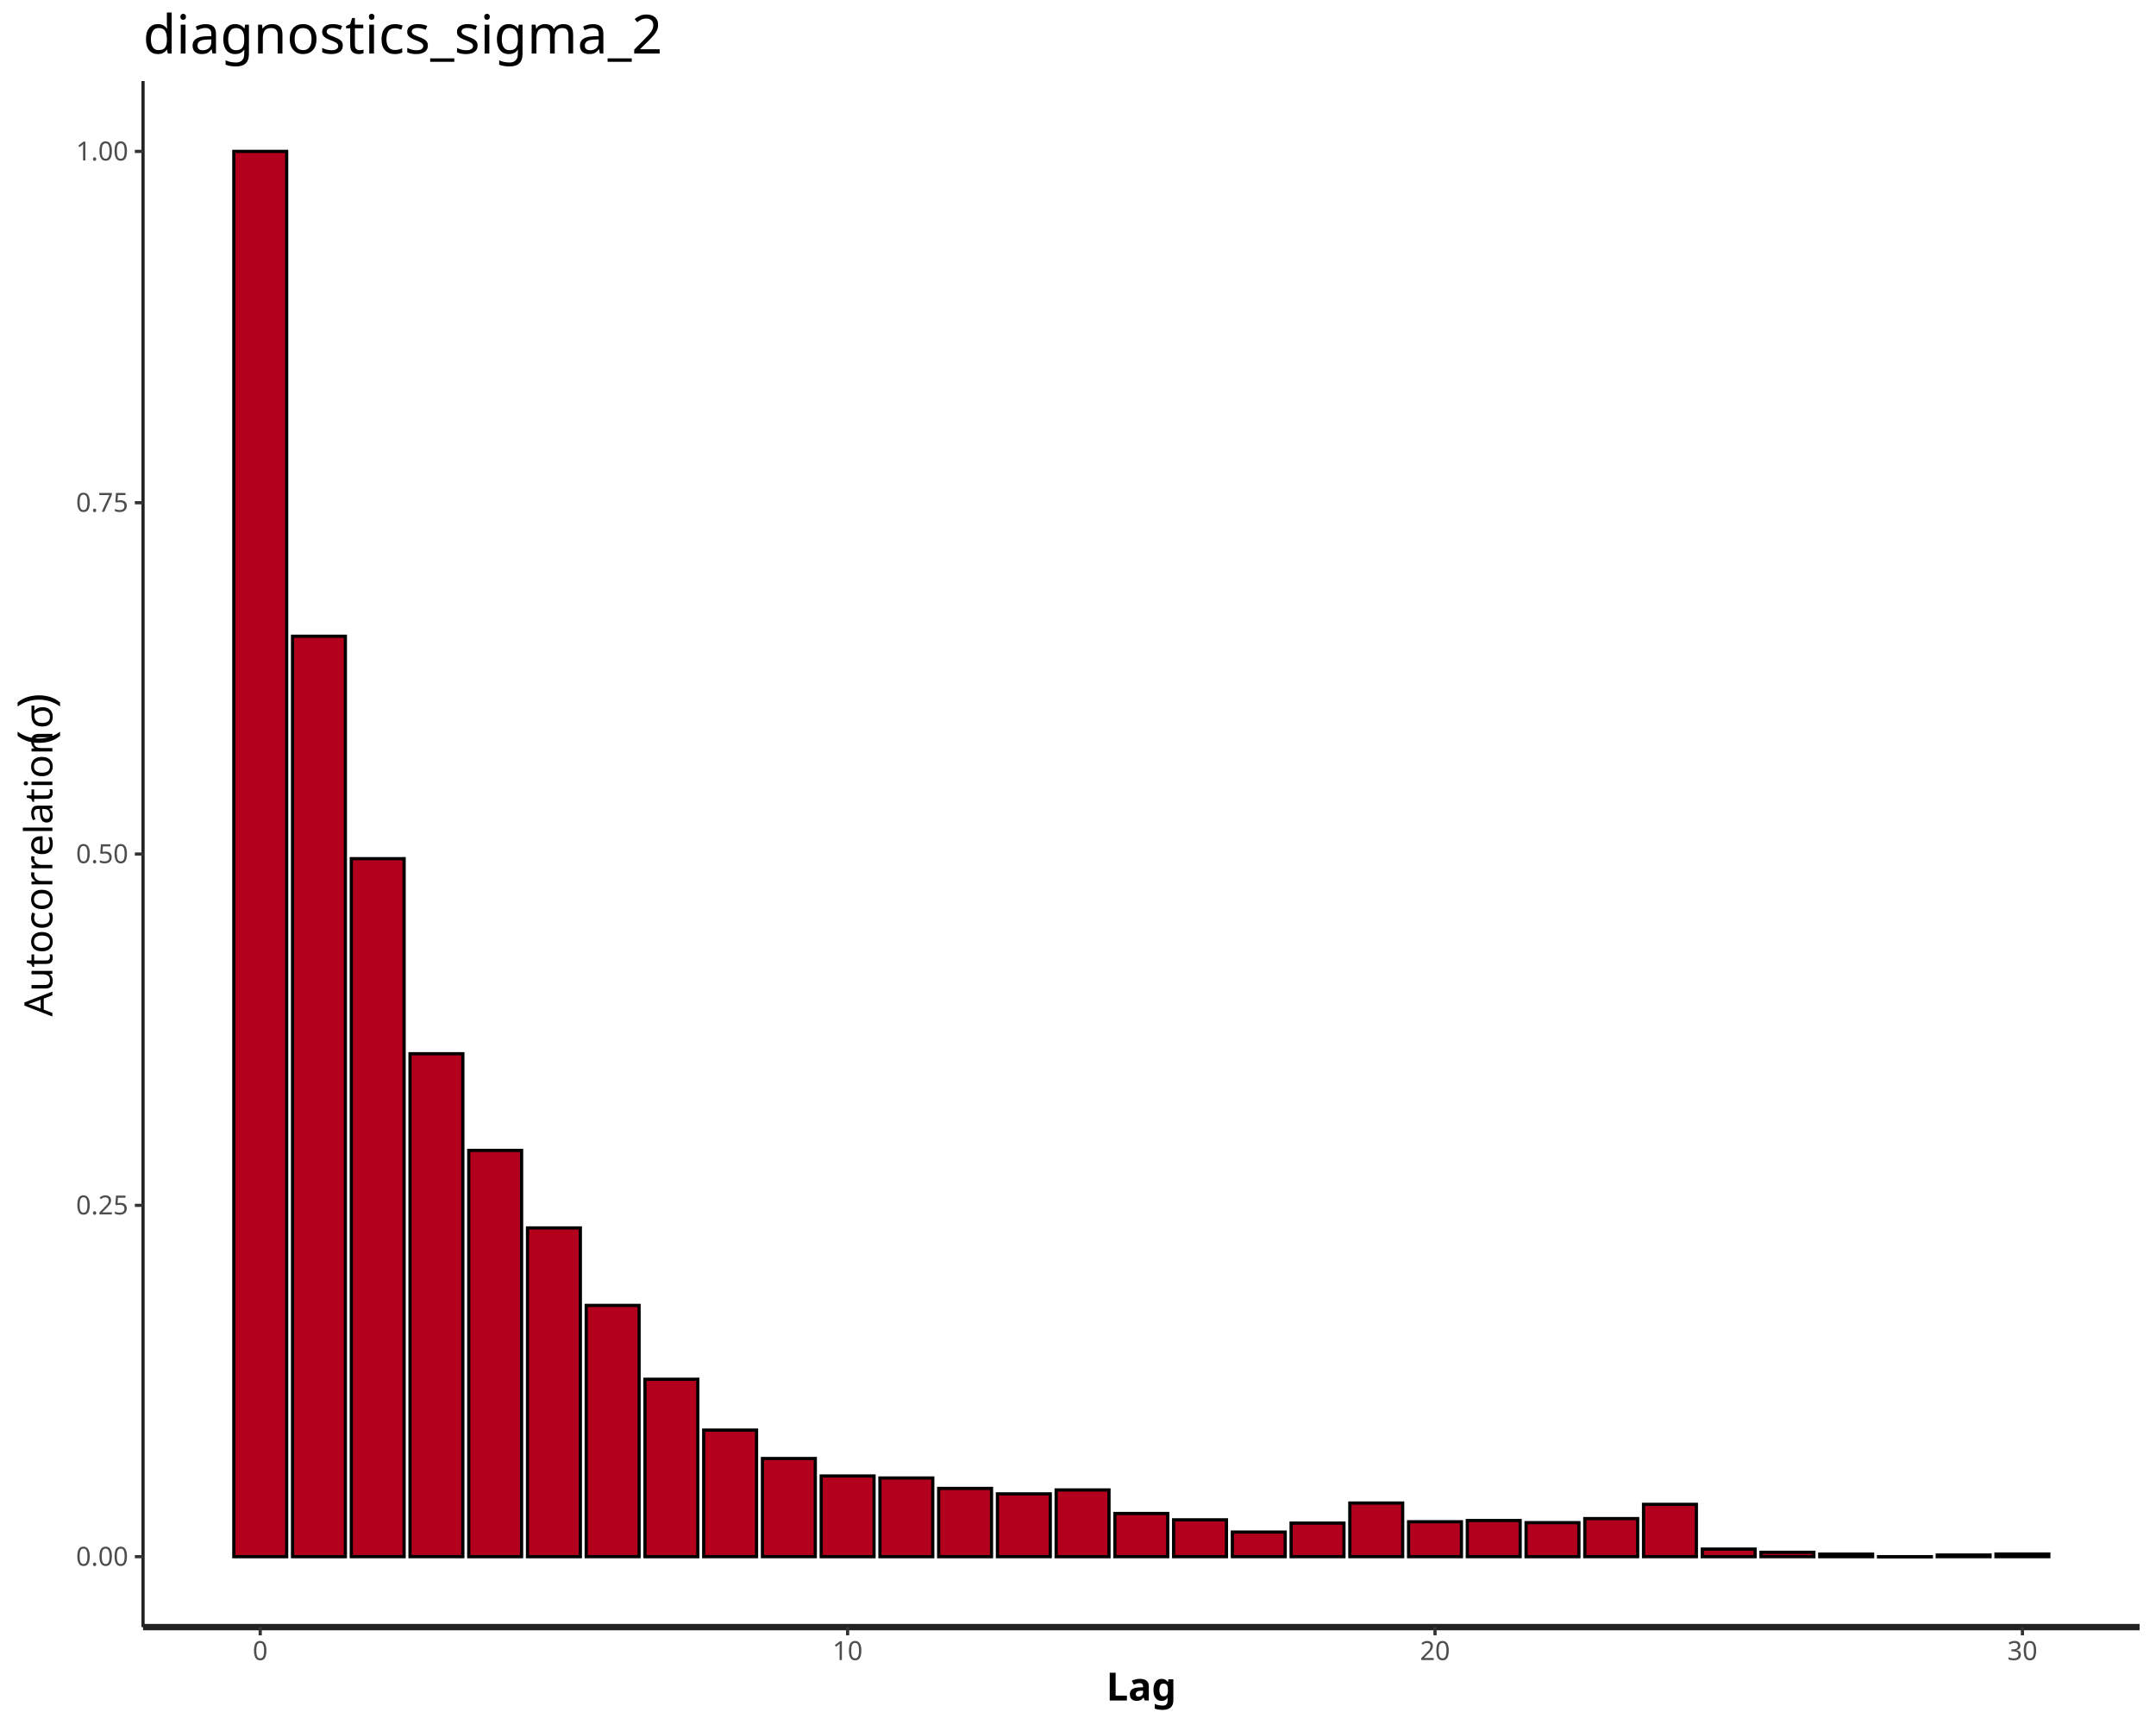
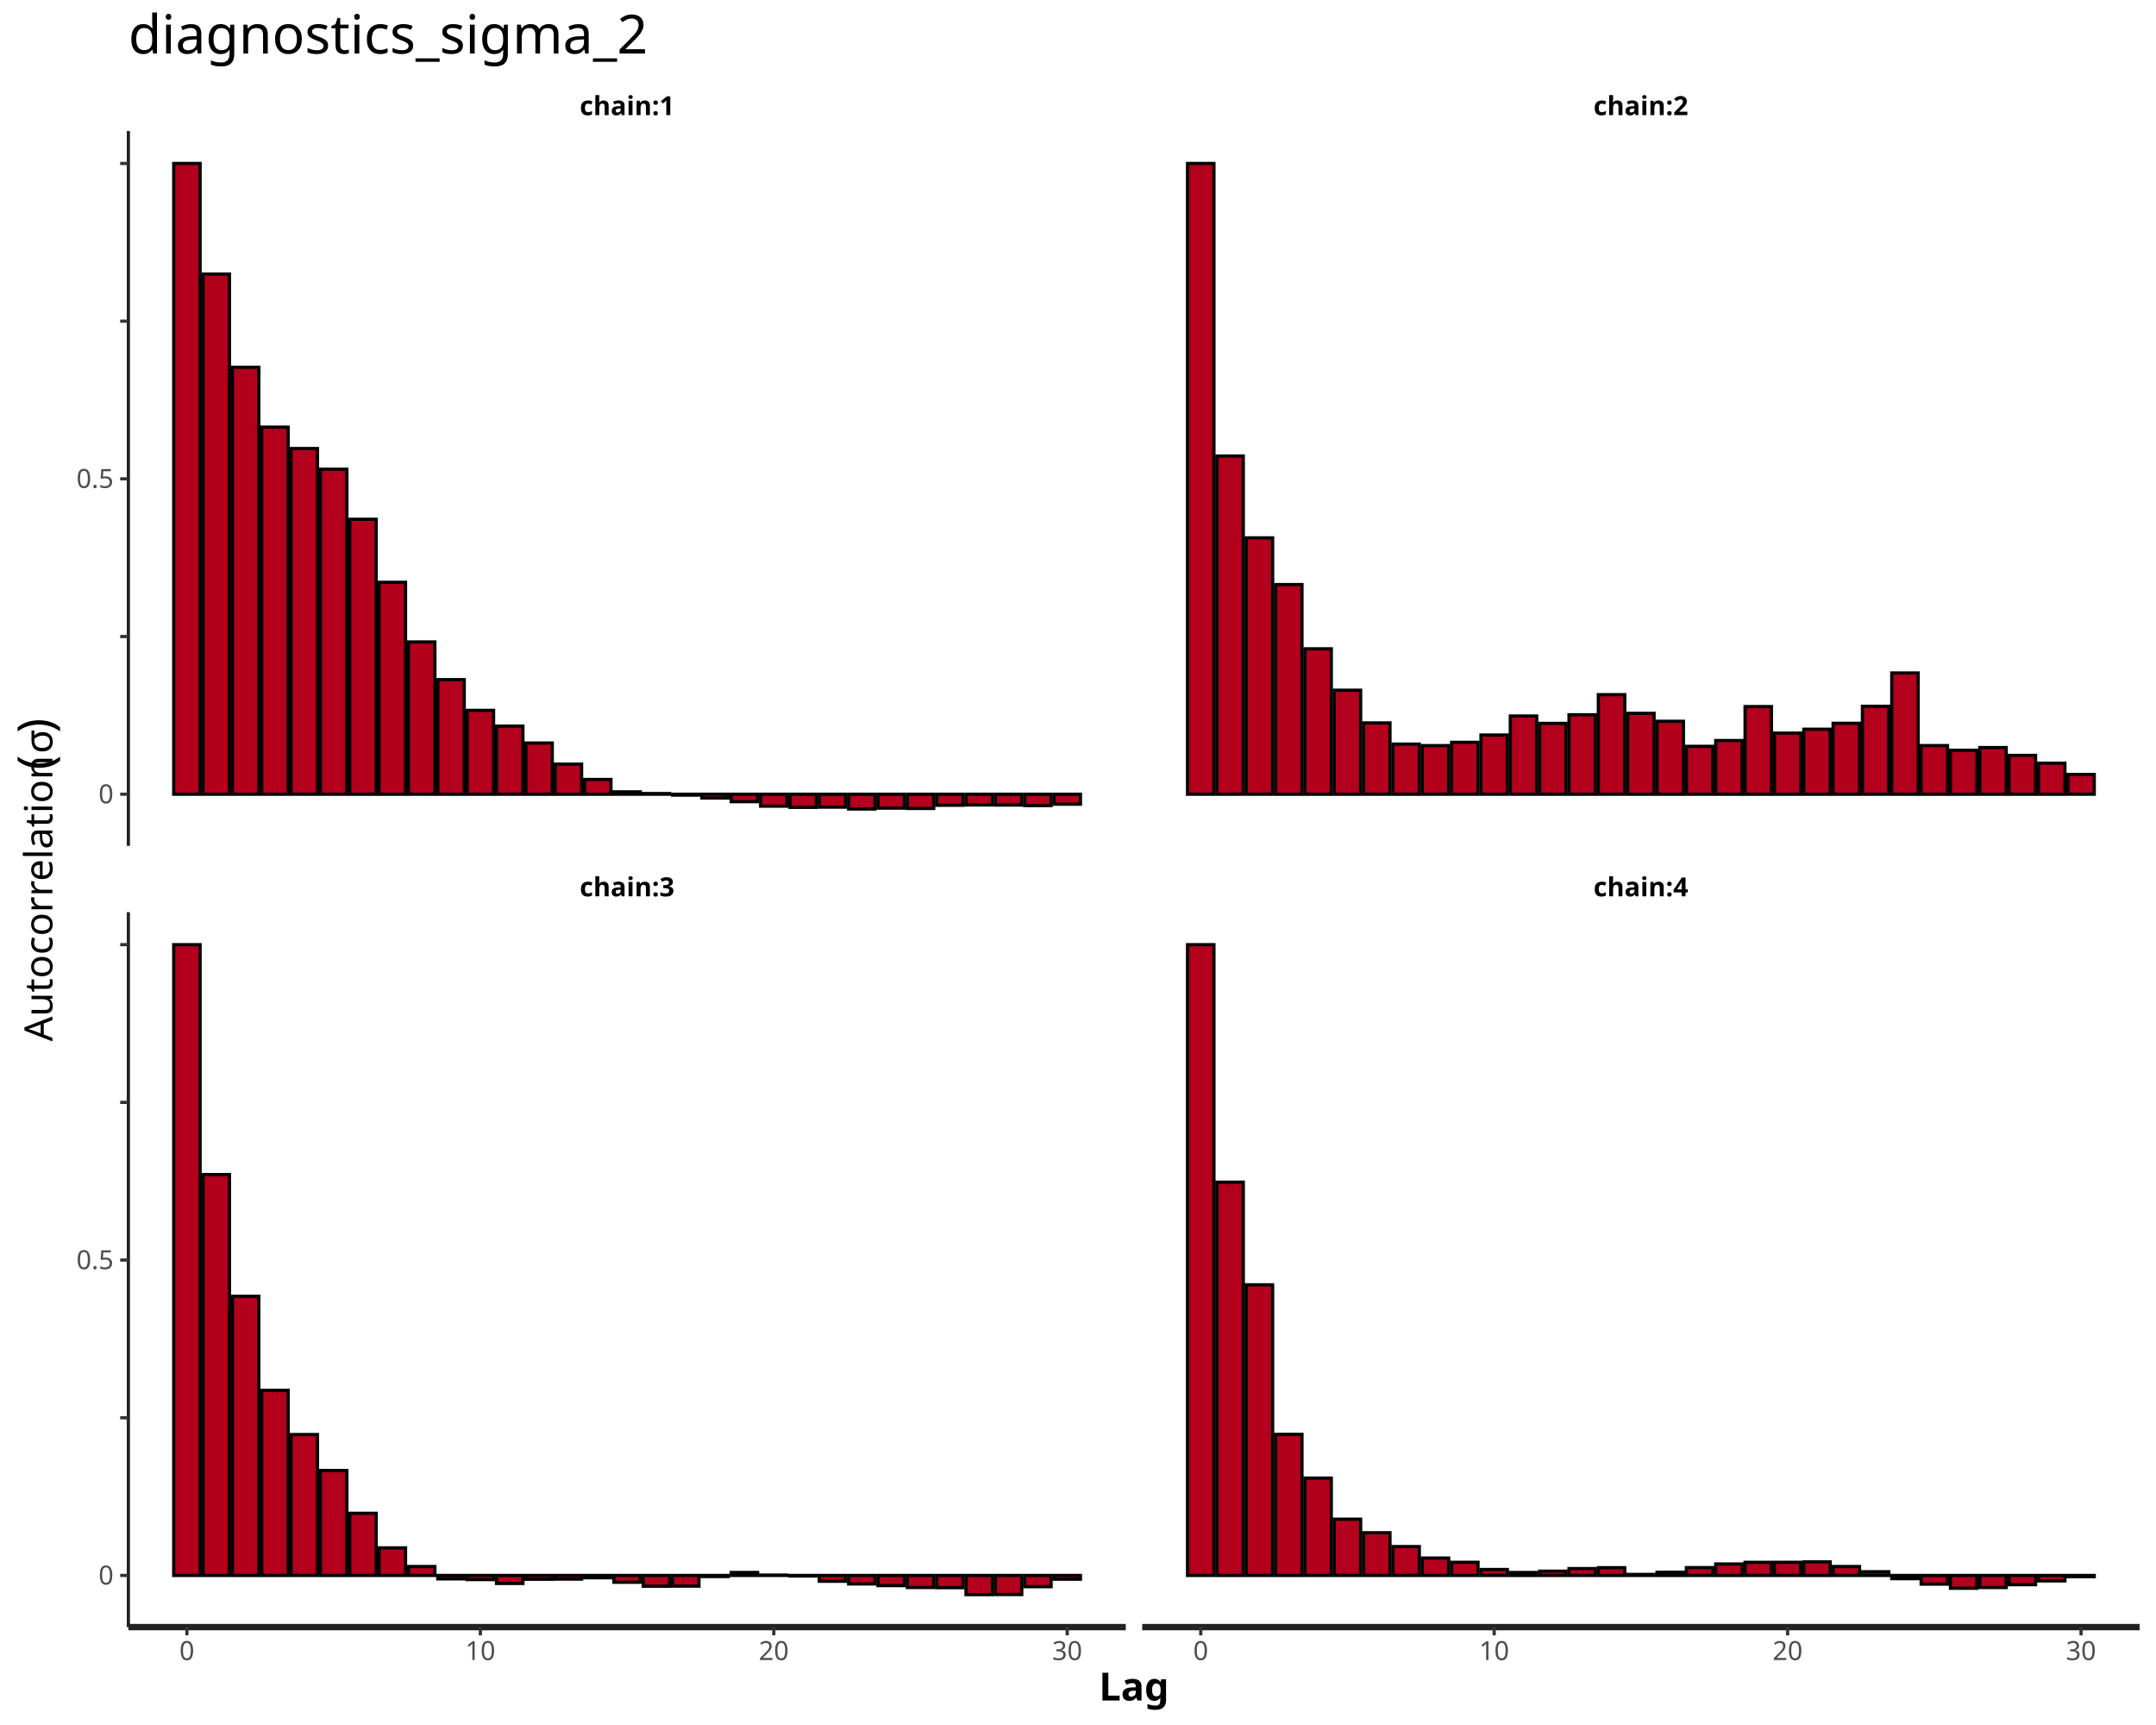
<svg xmlns="http://www.w3.org/2000/svg" class="svglite" data-engine-version="2.0" width="720.00pt" height="576.00pt" viewBox="0 0 720.00 576.00">
  <defs>
    <style type="text/css">
    .svglite line, .svglite polyline, .svglite polygon, .svglite path, .svglite rect, .svglite circle {
      fill: none;
      stroke: #000000;
      stroke-linecap: round;
      stroke-linejoin: round;
      stroke-miterlimit: 10.00;
    }
  </style>
  </defs>
  <rect width="100%" height="100%" style="stroke: none; fill: #FFFFFF;" />
  <defs>
    <clipPath id="cpMC4wMHw3MjAuMDB8MC4wMHw1NzYuMDA=">
      <rect x="0.00" y="0.00" width="720.00" height="576.00" />
    </clipPath>
  </defs>
  <g clip-path="url(#cpMC4wMHw3MjAuMDB8MC4wMHw1NzYuMDA=)">
    <rect x="0.00" y="0.00" width="720.00" height="576.00" style="stroke-width: 1.07; stroke: #FFFFFF; fill: #FFFFFF;" />
  </g>
  <defs>
-     <clipPath id="cpNDcuNzd8NzE0LjUyfDI3LjA4fDU0My4zMg==">
-       <rect x="47.77" y="27.08" width="666.75" height="516.24" />
-     </clipPath>
-   </defs>
-   <g clip-path="url(#cpNDcuNzd8NzE0LjUyfDI3LjA4fDU0My4zMg==)">
-     <rect x="47.77" y="27.08" width="666.75" height="516.24" style="stroke-width: 1.07; stroke: none; fill: #FFFFFF;" />
-     <rect x="78.08" y="50.55" width="17.65" height="469.25" style="stroke-width: 1.07; stroke-linecap: butt; stroke-linejoin: miter; fill: #B2001D;" />
-     <rect x="97.69" y="212.45" width="17.65" height="307.35" style="stroke-width: 1.07; stroke-linecap: butt; stroke-linejoin: miter; fill: #B2001D;" />
-     <rect x="117.31" y="286.72" width="17.65" height="233.07" style="stroke-width: 1.07; stroke-linecap: butt; stroke-linejoin: miter; fill: #B2001D;" />
-     <rect x="136.92" y="351.85" width="17.65" height="167.94" style="stroke-width: 1.07; stroke-linecap: butt; stroke-linejoin: miter; fill: #B2001D;" />
-     <rect x="156.54" y="384.13" width="17.65" height="135.67" style="stroke-width: 1.07; stroke-linecap: butt; stroke-linejoin: miter; fill: #B2001D;" />
-     <rect x="176.16" y="410.02" width="17.65" height="109.78" style="stroke-width: 1.07; stroke-linecap: butt; stroke-linejoin: miter; fill: #B2001D;" />
-     <rect x="195.77" y="435.89" width="17.65" height="83.90" style="stroke-width: 1.07; stroke-linecap: butt; stroke-linejoin: miter; fill: #B2001D;" />
-     <rect x="215.39" y="460.55" width="17.65" height="59.25" style="stroke-width: 1.07; stroke-linecap: butt; stroke-linejoin: miter; fill: #B2001D;" />
-     <rect x="235.00" y="477.53" width="17.65" height="42.26" style="stroke-width: 1.07; stroke-linecap: butt; stroke-linejoin: miter; fill: #B2001D;" />
-     <rect x="254.62" y="487.01" width="17.65" height="32.78" style="stroke-width: 1.07; stroke-linecap: butt; stroke-linejoin: miter; fill: #B2001D;" />
-     <rect x="274.24" y="492.85" width="17.65" height="26.95" style="stroke-width: 1.07; stroke-linecap: butt; stroke-linejoin: miter; fill: #B2001D;" />
-     <rect x="293.85" y="493.52" width="17.65" height="26.28" style="stroke-width: 1.07; stroke-linecap: butt; stroke-linejoin: miter; fill: #B2001D;" />
-     <rect x="313.47" y="497.00" width="17.65" height="22.80" style="stroke-width: 1.07; stroke-linecap: butt; stroke-linejoin: miter; fill: #B2001D;" />
-     <rect x="333.09" y="498.82" width="17.65" height="20.97" style="stroke-width: 1.07; stroke-linecap: butt; stroke-linejoin: miter; fill: #B2001D;" />
-     <rect x="352.70" y="497.51" width="17.65" height="22.29" style="stroke-width: 1.07; stroke-linecap: butt; stroke-linejoin: miter; fill: #B2001D;" />
-     <rect x="372.32" y="505.37" width="17.65" height="14.42" style="stroke-width: 1.07; stroke-linecap: butt; stroke-linejoin: miter; fill: #B2001D;" />
-     <rect x="391.93" y="507.49" width="17.65" height="12.30" style="stroke-width: 1.07; stroke-linecap: butt; stroke-linejoin: miter; fill: #B2001D;" />
-     <rect x="411.55" y="511.58" width="17.65" height="8.21" style="stroke-width: 1.07; stroke-linecap: butt; stroke-linejoin: miter; fill: #B2001D;" />
-     <rect x="431.17" y="508.58" width="17.65" height="11.21" style="stroke-width: 1.07; stroke-linecap: butt; stroke-linejoin: miter; fill: #B2001D;" />
-     <rect x="450.78" y="501.88" width="17.65" height="17.91" style="stroke-width: 1.07; stroke-linecap: butt; stroke-linejoin: miter; fill: #B2001D;" />
-     <rect x="470.40" y="508.13" width="17.65" height="11.66" style="stroke-width: 1.07; stroke-linecap: butt; stroke-linejoin: miter; fill: #B2001D;" />
-     <rect x="490.01" y="507.72" width="17.65" height="12.07" style="stroke-width: 1.07; stroke-linecap: butt; stroke-linejoin: miter; fill: #B2001D;" />
-     <rect x="509.63" y="508.43" width="17.65" height="11.37" style="stroke-width: 1.07; stroke-linecap: butt; stroke-linejoin: miter; fill: #B2001D;" />
-     <rect x="529.25" y="507.08" width="17.65" height="12.71" style="stroke-width: 1.07; stroke-linecap: butt; stroke-linejoin: miter; fill: #B2001D;" />
-     <rect x="548.86" y="502.32" width="17.65" height="17.47" style="stroke-width: 1.07; stroke-linecap: butt; stroke-linejoin: miter; fill: #B2001D;" />
-     <rect x="568.48" y="517.26" width="17.65" height="2.54" style="stroke-width: 1.07; stroke-linecap: butt; stroke-linejoin: miter; fill: #B2001D;" />
-     <rect x="588.09" y="518.33" width="17.65" height="1.46" style="stroke-width: 1.07; stroke-linecap: butt; stroke-linejoin: miter; fill: #B2001D;" />
-     <rect x="607.71" y="518.93" width="17.65" height="0.87" style="stroke-width: 1.07; stroke-linecap: butt; stroke-linejoin: miter; fill: #B2001D;" />
-     <rect x="627.33" y="519.79" width="17.65" height="0.061" style="stroke-width: 1.07; stroke-linecap: butt; stroke-linejoin: miter; fill: #B2001D;" />
-     <rect x="646.94" y="519.24" width="17.65" height="0.55" style="stroke-width: 1.07; stroke-linecap: butt; stroke-linejoin: miter; fill: #B2001D;" />
-     <rect x="666.56" y="518.91" width="17.65" height="0.88" style="stroke-width: 1.07; stroke-linecap: butt; stroke-linejoin: miter; fill: #B2001D;" />
-   </g>
-   <g clip-path="url(#cpMC4wMHw3MjAuMDB8MC4wMHw1NzYuMDA=)">
-     <polyline points="47.77,543.32 47.77,27.08 " style="stroke-width: 1.07; stroke: #222222; stroke-linecap: butt;" />
-     <text x="42.84" y="522.82" text-anchor="end" style="font-size: 8.80px; fill: #4D4D4D; font-family: sans;" textLength="17.13px" lengthAdjust="spacingAndGlyphs">0.00</text>
-     <text x="42.84" y="405.51" text-anchor="end" style="font-size: 8.80px; fill: #4D4D4D; font-family: sans;" textLength="17.13px" lengthAdjust="spacingAndGlyphs">0.25</text>
-     <text x="42.84" y="288.20" text-anchor="end" style="font-size: 8.80px; fill: #4D4D4D; font-family: sans;" textLength="17.13px" lengthAdjust="spacingAndGlyphs">0.50</text>
-     <text x="42.84" y="170.89" text-anchor="end" style="font-size: 8.80px; fill: #4D4D4D; font-family: sans;" textLength="17.13px" lengthAdjust="spacingAndGlyphs">0.75</text>
-     <text x="42.84" y="53.58" text-anchor="end" style="font-size: 8.80px; fill: #4D4D4D; font-family: sans;" textLength="17.13px" lengthAdjust="spacingAndGlyphs">1.00</text>
-     <polyline points="45.03,519.79 47.77,519.79 " style="stroke-width: 1.07; stroke: #333333; stroke-linecap: butt;" />
-     <polyline points="45.03,402.48 47.77,402.48 " style="stroke-width: 1.07; stroke: #333333; stroke-linecap: butt;" />
-     <polyline points="45.03,285.17 47.77,285.17 " style="stroke-width: 1.07; stroke: #333333; stroke-linecap: butt;" />
-     <polyline points="45.03,167.86 47.77,167.86 " style="stroke-width: 1.07; stroke: #333333; stroke-linecap: butt;" />
-     <polyline points="45.03,50.55 47.77,50.55 " style="stroke-width: 1.07; stroke: #333333; stroke-linecap: butt;" />
-     <polyline points="47.77,543.32 714.52,543.32 " style="stroke-width: 2.13; stroke: #222222; stroke-linecap: butt;" />
-     <polyline points="86.90,546.06 86.90,543.32 " style="stroke-width: 1.07; stroke: #333333; stroke-linecap: butt;" />
-     <polyline points="283.06,546.06 283.06,543.32 " style="stroke-width: 1.07; stroke: #333333; stroke-linecap: butt;" />
-     <polyline points="479.23,546.06 479.23,543.32 " style="stroke-width: 1.07; stroke: #333333; stroke-linecap: butt;" />
-     <polyline points="675.39,546.06 675.39,543.32 " style="stroke-width: 1.07; stroke: #333333; stroke-linecap: butt;" />
-     <text x="86.90" y="554.31" text-anchor="middle" style="font-size: 8.80px; fill: #4D4D4D; font-family: sans;" textLength="4.89px" lengthAdjust="spacingAndGlyphs">0</text>
-     <text x="283.06" y="554.31" text-anchor="middle" style="font-size: 8.80px; fill: #4D4D4D; font-family: sans;" textLength="9.79px" lengthAdjust="spacingAndGlyphs">10</text>
-     <text x="479.23" y="554.31" text-anchor="middle" style="font-size: 8.80px; fill: #4D4D4D; font-family: sans;" textLength="9.79px" lengthAdjust="spacingAndGlyphs">20</text>
-     <text x="675.39" y="554.31" text-anchor="middle" style="font-size: 8.80px; fill: #4D4D4D; font-family: sans;" textLength="9.79px" lengthAdjust="spacingAndGlyphs">30</text>
-     <text x="381.14" y="567.82" text-anchor="middle" style="font-size: 13.00px; font-weight: bold; font-family: sans;" textLength="21.69px" lengthAdjust="spacingAndGlyphs">Lag</text>
-     <text transform="translate(17.49,339.41) rotate(-90)" style="font-size: 13.00px; font-family: sans;" textLength="87.45px" lengthAdjust="spacingAndGlyphs">Autocorrelation</text>
-     <text transform="translate(17.49,251.96) rotate(-90)" style="font-size: 13.00px; font-family: sans;" textLength="3.25px" lengthAdjust="spacingAndGlyphs"> </text>
-     <text transform="translate(17.49,248.71) rotate(-90)" style="font-size: 16.25px; font-family: sans;" textLength="5.41px" lengthAdjust="spacingAndGlyphs">(</text>
-     <text transform="translate(17.49,243.30) rotate(-90)" style="font-size: 13.00px; font-family: sans;" textLength="6.90px" lengthAdjust="spacingAndGlyphs">σ</text>
-     <text transform="translate(17.49,236.40) rotate(-90)" style="font-size: 16.25px; font-family: sans;" textLength="5.40px" lengthAdjust="spacingAndGlyphs">)</text>
-     <text x="47.77" y="17.87" style="font-size: 18.00px; font-family: sans;" textLength="168.13px" lengthAdjust="spacingAndGlyphs">diagnostics_sigma_2</text>
+     <clipPath id="cpNDIuODd8Mzc1Ljk2fDQzLjczfDI4Mi40Ng==">
+       <rect x="42.87" y="43.73" width="333.08" height="238.73" />
+     </clipPath>
+   </defs>
+   <g clip-path="url(#cpNDIuODd8Mzc1Ljk2fDQzLjczfDI4Mi40Ng==)">
+     <rect x="42.87" y="43.73" width="333.08" height="238.73" style="stroke-width: 1.07; stroke: none; fill: #FFFFFF;" />
+     <rect x="58.01" y="54.58" width="8.82" height="210.62" style="stroke-width: 1.07; stroke-linecap: butt; stroke-linejoin: miter; fill: #B2001D;" />
+     <rect x="67.81" y="91.51" width="8.82" height="173.69" style="stroke-width: 1.07; stroke-linecap: butt; stroke-linejoin: miter; fill: #B2001D;" />
+     <rect x="77.61" y="122.63" width="8.82" height="142.57" style="stroke-width: 1.07; stroke-linecap: butt; stroke-linejoin: miter; fill: #B2001D;" />
+     <rect x="87.41" y="142.63" width="8.82" height="122.57" style="stroke-width: 1.07; stroke-linecap: butt; stroke-linejoin: miter; fill: #B2001D;" />
+     <rect x="97.21" y="149.76" width="8.82" height="115.44" style="stroke-width: 1.07; stroke-linecap: butt; stroke-linejoin: miter; fill: #B2001D;" />
+     <rect x="107.01" y="156.68" width="8.82" height="108.52" style="stroke-width: 1.07; stroke-linecap: butt; stroke-linejoin: miter; fill: #B2001D;" />
+     <rect x="116.81" y="173.39" width="8.82" height="91.82" style="stroke-width: 1.07; stroke-linecap: butt; stroke-linejoin: miter; fill: #B2001D;" />
+     <rect x="126.61" y="194.44" width="8.82" height="70.77" style="stroke-width: 1.07; stroke-linecap: butt; stroke-linejoin: miter; fill: #B2001D;" />
+     <rect x="136.41" y="214.35" width="8.82" height="50.85" style="stroke-width: 1.07; stroke-linecap: butt; stroke-linejoin: miter; fill: #B2001D;" />
+     <rect x="146.21" y="226.94" width="8.82" height="38.27" style="stroke-width: 1.07; stroke-linecap: butt; stroke-linejoin: miter; fill: #B2001D;" />
+     <rect x="156.01" y="237.20" width="8.82" height="28.01" style="stroke-width: 1.07; stroke-linecap: butt; stroke-linejoin: miter; fill: #B2001D;" />
+     <rect x="165.81" y="242.46" width="8.82" height="22.74" style="stroke-width: 1.07; stroke-linecap: butt; stroke-linejoin: miter; fill: #B2001D;" />
+     <rect x="175.61" y="248.10" width="8.82" height="17.11" style="stroke-width: 1.07; stroke-linecap: butt; stroke-linejoin: miter; fill: #B2001D;" />
+     <rect x="185.41" y="255.15" width="8.82" height="10.06" style="stroke-width: 1.07; stroke-linecap: butt; stroke-linejoin: miter; fill: #B2001D;" />
+     <rect x="195.21" y="260.27" width="8.82" height="4.94" style="stroke-width: 1.07; stroke-linecap: butt; stroke-linejoin: miter; fill: #B2001D;" />
+     <rect x="205.01" y="264.40" width="8.82" height="0.80" style="stroke-width: 1.07; stroke-linecap: butt; stroke-linejoin: miter; fill: #B2001D;" />
+     <rect x="214.81" y="264.97" width="8.82" height="0.23" style="stroke-width: 1.07; stroke-linecap: butt; stroke-linejoin: miter; fill: #B2001D;" />
+     <rect x="224.60" y="265.20" width="8.82" height="0.30" style="stroke-width: 1.07; stroke-linecap: butt; stroke-linejoin: miter; fill: #B2001D;" />
+     <rect x="234.40" y="265.20" width="8.82" height="1.28" style="stroke-width: 1.07; stroke-linecap: butt; stroke-linejoin: miter; fill: #B2001D;" />
+     <rect x="244.20" y="265.20" width="8.82" height="2.49" style="stroke-width: 1.07; stroke-linecap: butt; stroke-linejoin: miter; fill: #B2001D;" />
+     <rect x="254.00" y="265.20" width="8.82" height="3.99" style="stroke-width: 1.07; stroke-linecap: butt; stroke-linejoin: miter; fill: #B2001D;" />
+     <rect x="263.80" y="265.20" width="8.82" height="4.39" style="stroke-width: 1.07; stroke-linecap: butt; stroke-linejoin: miter; fill: #B2001D;" />
+     <rect x="273.60" y="265.20" width="8.82" height="4.32" style="stroke-width: 1.07; stroke-linecap: butt; stroke-linejoin: miter; fill: #B2001D;" />
+     <rect x="283.40" y="265.20" width="8.82" height="4.94" style="stroke-width: 1.07; stroke-linecap: butt; stroke-linejoin: miter; fill: #B2001D;" />
+     <rect x="293.20" y="265.20" width="8.82" height="4.65" style="stroke-width: 1.07; stroke-linecap: butt; stroke-linejoin: miter; fill: #B2001D;" />
+     <rect x="303.00" y="265.20" width="8.82" height="4.76" style="stroke-width: 1.07; stroke-linecap: butt; stroke-linejoin: miter; fill: #B2001D;" />
+     <rect x="312.80" y="265.20" width="8.82" height="3.69" style="stroke-width: 1.07; stroke-linecap: butt; stroke-linejoin: miter; fill: #B2001D;" />
+     <rect x="322.60" y="265.20" width="8.82" height="3.59" style="stroke-width: 1.07; stroke-linecap: butt; stroke-linejoin: miter; fill: #B2001D;" />
+     <rect x="332.40" y="265.20" width="8.82" height="3.62" style="stroke-width: 1.07; stroke-linecap: butt; stroke-linejoin: miter; fill: #B2001D;" />
+     <rect x="342.20" y="265.20" width="8.82" height="3.80" style="stroke-width: 1.07; stroke-linecap: butt; stroke-linejoin: miter; fill: #B2001D;" />
+     <rect x="352.00" y="265.20" width="8.82" height="3.33" style="stroke-width: 1.07; stroke-linecap: butt; stroke-linejoin: miter; fill: #B2001D;" />
+   </g>
+   <g clip-path="url(#cpMC4wMHw3MjAuMDB8MC4wMHw1NzYuMDA=)">
+ </g>
+   <defs>
+     <clipPath id="cpNDIuODd8Mzc1Ljk2fDMwNC41OXw1NDMuMzI=">
+       <rect x="42.87" y="304.59" width="333.08" height="238.73" />
+     </clipPath>
+   </defs>
+   <g clip-path="url(#cpNDIuODd8Mzc1Ljk2fDMwNC41OXw1NDMuMzI=)">
+     <rect x="42.87" y="304.59" width="333.08" height="238.73" style="stroke-width: 1.07; stroke: none; fill: #FFFFFF;" />
+     <rect x="58.01" y="315.44" width="8.82" height="210.62" style="stroke-width: 1.07; stroke-linecap: butt; stroke-linejoin: miter; fill: #B2001D;" />
+     <rect x="67.81" y="392.20" width="8.82" height="133.86" style="stroke-width: 1.07; stroke-linecap: butt; stroke-linejoin: miter; fill: #B2001D;" />
+     <rect x="77.61" y="432.85" width="8.82" height="93.22" style="stroke-width: 1.07; stroke-linecap: butt; stroke-linejoin: miter; fill: #B2001D;" />
+     <rect x="87.41" y="464.25" width="8.82" height="61.82" style="stroke-width: 1.07; stroke-linecap: butt; stroke-linejoin: miter; fill: #B2001D;" />
+     <rect x="97.21" y="479.01" width="8.82" height="47.05" style="stroke-width: 1.07; stroke-linecap: butt; stroke-linejoin: miter; fill: #B2001D;" />
+     <rect x="107.01" y="491.02" width="8.82" height="35.05" style="stroke-width: 1.07; stroke-linecap: butt; stroke-linejoin: miter; fill: #B2001D;" />
+     <rect x="116.81" y="505.31" width="8.82" height="20.75" style="stroke-width: 1.07; stroke-linecap: butt; stroke-linejoin: miter; fill: #B2001D;" />
+     <rect x="126.61" y="516.85" width="8.82" height="9.21" style="stroke-width: 1.07; stroke-linecap: butt; stroke-linejoin: miter; fill: #B2001D;" />
+     <rect x="136.41" y="523.08" width="8.82" height="2.98" style="stroke-width: 1.07; stroke-linecap: butt; stroke-linejoin: miter; fill: #B2001D;" />
+     <rect x="146.21" y="526.06" width="8.82" height="1.15" style="stroke-width: 1.07; stroke-linecap: butt; stroke-linejoin: miter; fill: #B2001D;" />
+     <rect x="156.01" y="526.06" width="8.82" height="1.39" style="stroke-width: 1.07; stroke-linecap: butt; stroke-linejoin: miter; fill: #B2001D;" />
+     <rect x="165.81" y="526.06" width="8.82" height="2.68" style="stroke-width: 1.07; stroke-linecap: butt; stroke-linejoin: miter; fill: #B2001D;" />
+     <rect x="175.61" y="526.06" width="8.82" height="1.28" style="stroke-width: 1.07; stroke-linecap: butt; stroke-linejoin: miter; fill: #B2001D;" />
+     <rect x="185.41" y="526.06" width="8.82" height="1.23" style="stroke-width: 1.07; stroke-linecap: butt; stroke-linejoin: miter; fill: #B2001D;" />
+     <rect x="195.21" y="526.06" width="8.82" height="0.78" style="stroke-width: 1.07; stroke-linecap: butt; stroke-linejoin: miter; fill: #B2001D;" />
+     <rect x="205.01" y="526.06" width="8.82" height="2.27" style="stroke-width: 1.07; stroke-linecap: butt; stroke-linejoin: miter; fill: #B2001D;" />
+     <rect x="214.81" y="526.06" width="8.82" height="3.60" style="stroke-width: 1.07; stroke-linecap: butt; stroke-linejoin: miter; fill: #B2001D;" />
+     <rect x="224.60" y="526.06" width="8.82" height="3.57" style="stroke-width: 1.07; stroke-linecap: butt; stroke-linejoin: miter; fill: #B2001D;" />
+     <rect x="234.40" y="526.06" width="8.82" height="0.37" style="stroke-width: 1.07; stroke-linecap: butt; stroke-linejoin: miter; fill: #B2001D;" />
+     <rect x="244.20" y="525.06" width="8.82" height="1.00" style="stroke-width: 1.07; stroke-linecap: butt; stroke-linejoin: miter; fill: #B2001D;" />
+     <rect x="254.00" y="525.94" width="8.82" height="0.12" style="stroke-width: 1.07; stroke-linecap: butt; stroke-linejoin: miter; fill: #B2001D;" />
+     <rect x="263.80" y="526.06" width="8.82" height="0.19" style="stroke-width: 1.07; stroke-linecap: butt; stroke-linejoin: miter; fill: #B2001D;" />
+     <rect x="273.60" y="526.06" width="8.82" height="1.95" style="stroke-width: 1.07; stroke-linecap: butt; stroke-linejoin: miter; fill: #B2001D;" />
+     <rect x="283.40" y="526.06" width="8.82" height="2.84" style="stroke-width: 1.07; stroke-linecap: butt; stroke-linejoin: miter; fill: #B2001D;" />
+     <rect x="293.20" y="526.06" width="8.82" height="3.40" style="stroke-width: 1.07; stroke-linecap: butt; stroke-linejoin: miter; fill: #B2001D;" />
+     <rect x="303.00" y="526.06" width="8.82" height="4.03" style="stroke-width: 1.07; stroke-linecap: butt; stroke-linejoin: miter; fill: #B2001D;" />
+     <rect x="312.80" y="526.06" width="8.82" height="4.09" style="stroke-width: 1.07; stroke-linecap: butt; stroke-linejoin: miter; fill: #B2001D;" />
+     <rect x="322.60" y="526.06" width="8.82" height="6.41" style="stroke-width: 1.07; stroke-linecap: butt; stroke-linejoin: miter; fill: #B2001D;" />
+     <rect x="332.40" y="526.06" width="8.82" height="6.38" style="stroke-width: 1.07; stroke-linecap: butt; stroke-linejoin: miter; fill: #B2001D;" />
+     <rect x="342.20" y="526.06" width="8.82" height="3.76" style="stroke-width: 1.07; stroke-linecap: butt; stroke-linejoin: miter; fill: #B2001D;" />
+     <rect x="352.00" y="526.06" width="8.82" height="1.26" style="stroke-width: 1.07; stroke-linecap: butt; stroke-linejoin: miter; fill: #B2001D;" />
+   </g>
+   <g clip-path="url(#cpMC4wMHw3MjAuMDB8MC4wMHw1NzYuMDA=)">
+ </g>
+   <defs>
+     <clipPath id="cpMzgxLjQ0fDcxNC41Mnw0My43M3wyODIuNDY=">
+       <rect x="381.44" y="43.73" width="333.08" height="238.73" />
+     </clipPath>
+   </defs>
+   <g clip-path="url(#cpMzgxLjQ0fDcxNC41Mnw0My43M3wyODIuNDY=)">
+     <rect x="381.44" y="43.73" width="333.08" height="238.73" style="stroke-width: 1.07; stroke: none; fill: #FFFFFF;" />
+     <rect x="396.58" y="54.58" width="8.82" height="210.62" style="stroke-width: 1.07; stroke-linecap: butt; stroke-linejoin: miter; fill: #B2001D;" />
+     <rect x="406.38" y="152.27" width="8.82" height="112.93" style="stroke-width: 1.07; stroke-linecap: butt; stroke-linejoin: miter; fill: #B2001D;" />
+     <rect x="416.18" y="179.59" width="8.82" height="85.61" style="stroke-width: 1.07; stroke-linecap: butt; stroke-linejoin: miter; fill: #B2001D;" />
+     <rect x="425.98" y="195.19" width="8.82" height="70.02" style="stroke-width: 1.07; stroke-linecap: butt; stroke-linejoin: miter; fill: #B2001D;" />
+     <rect x="435.77" y="216.64" width="8.82" height="48.57" style="stroke-width: 1.07; stroke-linecap: butt; stroke-linejoin: miter; fill: #B2001D;" />
+     <rect x="445.57" y="230.47" width="8.82" height="34.74" style="stroke-width: 1.07; stroke-linecap: butt; stroke-linejoin: miter; fill: #B2001D;" />
+     <rect x="455.37" y="241.39" width="8.82" height="23.81" style="stroke-width: 1.07; stroke-linecap: butt; stroke-linejoin: miter; fill: #B2001D;" />
+     <rect x="465.17" y="248.46" width="8.82" height="16.75" style="stroke-width: 1.07; stroke-linecap: butt; stroke-linejoin: miter; fill: #B2001D;" />
+     <rect x="474.97" y="248.97" width="8.82" height="16.23" style="stroke-width: 1.07; stroke-linecap: butt; stroke-linejoin: miter; fill: #B2001D;" />
+     <rect x="484.77" y="247.86" width="8.82" height="17.34" style="stroke-width: 1.07; stroke-linecap: butt; stroke-linejoin: miter; fill: #B2001D;" />
+     <rect x="494.57" y="245.43" width="8.82" height="19.77" style="stroke-width: 1.07; stroke-linecap: butt; stroke-linejoin: miter; fill: #B2001D;" />
+     <rect x="504.37" y="239.08" width="8.82" height="26.12" style="stroke-width: 1.07; stroke-linecap: butt; stroke-linejoin: miter; fill: #B2001D;" />
+     <rect x="514.17" y="241.54" width="8.82" height="23.67" style="stroke-width: 1.07; stroke-linecap: butt; stroke-linejoin: miter; fill: #B2001D;" />
+     <rect x="523.97" y="238.67" width="8.82" height="26.54" style="stroke-width: 1.07; stroke-linecap: butt; stroke-linejoin: miter; fill: #B2001D;" />
+     <rect x="533.77" y="231.95" width="8.82" height="33.25" style="stroke-width: 1.07; stroke-linecap: butt; stroke-linejoin: miter; fill: #B2001D;" />
+     <rect x="543.57" y="238.19" width="8.82" height="27.02" style="stroke-width: 1.07; stroke-linecap: butt; stroke-linejoin: miter; fill: #B2001D;" />
+     <rect x="553.37" y="240.84" width="8.82" height="24.37" style="stroke-width: 1.07; stroke-linecap: butt; stroke-linejoin: miter; fill: #B2001D;" />
+     <rect x="563.17" y="249.21" width="8.82" height="15.99" style="stroke-width: 1.07; stroke-linecap: butt; stroke-linejoin: miter; fill: #B2001D;" />
+     <rect x="572.97" y="247.27" width="8.82" height="17.94" style="stroke-width: 1.07; stroke-linecap: butt; stroke-linejoin: miter; fill: #B2001D;" />
+     <rect x="582.77" y="235.94" width="8.82" height="29.27" style="stroke-width: 1.07; stroke-linecap: butt; stroke-linejoin: miter; fill: #B2001D;" />
+     <rect x="592.57" y="244.79" width="8.82" height="20.42" style="stroke-width: 1.07; stroke-linecap: butt; stroke-linejoin: miter; fill: #B2001D;" />
+     <rect x="602.37" y="243.49" width="8.82" height="21.72" style="stroke-width: 1.07; stroke-linecap: butt; stroke-linejoin: miter; fill: #B2001D;" />
+     <rect x="612.17" y="241.51" width="8.82" height="23.70" style="stroke-width: 1.07; stroke-linecap: butt; stroke-linejoin: miter; fill: #B2001D;" />
+     <rect x="621.96" y="235.84" width="8.82" height="29.36" style="stroke-width: 1.07; stroke-linecap: butt; stroke-linejoin: miter; fill: #B2001D;" />
+     <rect x="631.76" y="224.71" width="8.82" height="40.50" style="stroke-width: 1.07; stroke-linecap: butt; stroke-linejoin: miter; fill: #B2001D;" />
+     <rect x="641.56" y="248.96" width="8.82" height="16.25" style="stroke-width: 1.07; stroke-linecap: butt; stroke-linejoin: miter; fill: #B2001D;" />
+     <rect x="651.36" y="250.52" width="8.82" height="14.69" style="stroke-width: 1.07; stroke-linecap: butt; stroke-linejoin: miter; fill: #B2001D;" />
+     <rect x="661.16" y="249.62" width="8.82" height="15.59" style="stroke-width: 1.07; stroke-linecap: butt; stroke-linejoin: miter; fill: #B2001D;" />
+     <rect x="670.96" y="252.23" width="8.82" height="12.98" style="stroke-width: 1.07; stroke-linecap: butt; stroke-linejoin: miter; fill: #B2001D;" />
+     <rect x="680.76" y="254.84" width="8.82" height="10.37" style="stroke-width: 1.07; stroke-linecap: butt; stroke-linejoin: miter; fill: #B2001D;" />
+     <rect x="690.56" y="258.61" width="8.82" height="6.59" style="stroke-width: 1.07; stroke-linecap: butt; stroke-linejoin: miter; fill: #B2001D;" />
+   </g>
+   <g clip-path="url(#cpMC4wMHw3MjAuMDB8MC4wMHw1NzYuMDA=)">
+ </g>
+   <defs>
+     <clipPath id="cpMzgxLjQ0fDcxNC41MnwzMDQuNTl8NTQzLjMy">
+       <rect x="381.44" y="304.59" width="333.08" height="238.73" />
+     </clipPath>
+   </defs>
+   <g clip-path="url(#cpMzgxLjQ0fDcxNC41MnwzMDQuNTl8NTQzLjMy)">
+     <rect x="381.44" y="304.59" width="333.08" height="238.73" style="stroke-width: 1.07; stroke: none; fill: #FFFFFF;" />
+     <rect x="396.58" y="315.44" width="8.82" height="210.62" style="stroke-width: 1.07; stroke-linecap: butt; stroke-linejoin: miter; fill: #B2001D;" />
+     <rect x="406.38" y="394.74" width="8.82" height="131.33" style="stroke-width: 1.07; stroke-linecap: butt; stroke-linejoin: miter; fill: #B2001D;" />
+     <rect x="416.18" y="429.01" width="8.82" height="97.05" style="stroke-width: 1.07; stroke-linecap: butt; stroke-linejoin: miter; fill: #B2001D;" />
+     <rect x="425.98" y="478.95" width="8.82" height="47.12" style="stroke-width: 1.07; stroke-linecap: butt; stroke-linejoin: miter; fill: #B2001D;" />
+     <rect x="435.77" y="493.55" width="8.82" height="32.51" style="stroke-width: 1.07; stroke-linecap: butt; stroke-linejoin: miter; fill: #B2001D;" />
+     <rect x="445.57" y="507.27" width="8.82" height="18.79" style="stroke-width: 1.07; stroke-linecap: butt; stroke-linejoin: miter; fill: #B2001D;" />
+     <rect x="455.37" y="511.80" width="8.82" height="14.26" style="stroke-width: 1.07; stroke-linecap: butt; stroke-linejoin: miter; fill: #B2001D;" />
+     <rect x="465.17" y="516.42" width="8.82" height="9.64" style="stroke-width: 1.07; stroke-linecap: butt; stroke-linejoin: miter; fill: #B2001D;" />
+     <rect x="474.97" y="520.25" width="8.82" height="5.81" style="stroke-width: 1.07; stroke-linecap: butt; stroke-linejoin: miter; fill: #B2001D;" />
+     <rect x="484.77" y="521.67" width="8.82" height="4.39" style="stroke-width: 1.07; stroke-linecap: butt; stroke-linejoin: miter; fill: #B2001D;" />
+     <rect x="494.57" y="524.07" width="8.82" height="1.99" style="stroke-width: 1.07; stroke-linecap: butt; stroke-linejoin: miter; fill: #B2001D;" />
+     <rect x="504.37" y="525.07" width="8.82" height="1.00" style="stroke-width: 1.07; stroke-linecap: butt; stroke-linejoin: miter; fill: #B2001D;" />
+     <rect x="514.17" y="524.63" width="8.82" height="1.43" style="stroke-width: 1.07; stroke-linecap: butt; stroke-linejoin: miter; fill: #B2001D;" />
+     <rect x="523.97" y="523.77" width="8.82" height="2.29" style="stroke-width: 1.07; stroke-linecap: butt; stroke-linejoin: miter; fill: #B2001D;" />
+     <rect x="533.77" y="523.47" width="8.82" height="2.60" style="stroke-width: 1.07; stroke-linecap: butt; stroke-linejoin: miter; fill: #B2001D;" />
+     <rect x="543.57" y="525.72" width="8.82" height="0.34" style="stroke-width: 1.07; stroke-linecap: butt; stroke-linejoin: miter; fill: #B2001D;" />
+     <rect x="553.37" y="524.98" width="8.82" height="1.09" style="stroke-width: 1.07; stroke-linecap: butt; stroke-linejoin: miter; fill: #B2001D;" />
+     <rect x="563.17" y="523.44" width="8.82" height="2.62" style="stroke-width: 1.07; stroke-linecap: butt; stroke-linejoin: miter; fill: #B2001D;" />
+     <rect x="572.97" y="522.23" width="8.82" height="3.84" style="stroke-width: 1.07; stroke-linecap: butt; stroke-linejoin: miter; fill: #B2001D;" />
+     <rect x="582.77" y="521.68" width="8.82" height="4.38" style="stroke-width: 1.07; stroke-linecap: butt; stroke-linejoin: miter; fill: #B2001D;" />
+     <rect x="592.57" y="521.67" width="8.82" height="4.39" style="stroke-width: 1.07; stroke-linecap: butt; stroke-linejoin: miter; fill: #B2001D;" />
+     <rect x="602.37" y="521.53" width="8.82" height="4.54" style="stroke-width: 1.07; stroke-linecap: butt; stroke-linejoin: miter; fill: #B2001D;" />
+     <rect x="612.17" y="523.08" width="8.82" height="2.98" style="stroke-width: 1.07; stroke-linecap: butt; stroke-linejoin: miter; fill: #B2001D;" />
+     <rect x="621.96" y="524.82" width="8.82" height="1.24" style="stroke-width: 1.07; stroke-linecap: butt; stroke-linejoin: miter; fill: #B2001D;" />
+     <rect x="631.76" y="526.06" width="8.82" height="1.08" style="stroke-width: 1.07; stroke-linecap: butt; stroke-linejoin: miter; fill: #B2001D;" />
+     <rect x="641.56" y="526.06" width="8.82" height="2.90" style="stroke-width: 1.07; stroke-linecap: butt; stroke-linejoin: miter; fill: #B2001D;" />
+     <rect x="651.36" y="526.06" width="8.82" height="4.28" style="stroke-width: 1.07; stroke-linecap: butt; stroke-linejoin: miter; fill: #B2001D;" />
+     <rect x="661.16" y="526.06" width="8.82" height="4.04" style="stroke-width: 1.07; stroke-linecap: butt; stroke-linejoin: miter; fill: #B2001D;" />
+     <rect x="670.96" y="526.06" width="8.82" height="3.09" style="stroke-width: 1.07; stroke-linecap: butt; stroke-linejoin: miter; fill: #B2001D;" />
+     <rect x="680.76" y="526.06" width="8.82" height="1.82" style="stroke-width: 1.07; stroke-linecap: butt; stroke-linejoin: miter; fill: #B2001D;" />
+     <rect x="690.56" y="526.06" width="8.82" height="0.41" style="stroke-width: 1.07; stroke-linecap: butt; stroke-linejoin: miter; fill: #B2001D;" />
+   </g>
+   <g clip-path="url(#cpMC4wMHw3MjAuMDB8MC4wMHw1NzYuMDA=)">
+ </g>
+   <defs>
+     <clipPath id="cpNDIuODd8Mzc1Ljk2fDI4Ny45NHwzMDQuNTk=">
+       <rect x="42.87" y="287.94" width="333.08" height="16.65" />
+     </clipPath>
+   </defs>
+   <g clip-path="url(#cpNDIuODd8Mzc1Ljk2fDI4Ny45NHwzMDQuNTk=)">
+     <text x="209.42" y="299.29" text-anchor="middle" style="font-size: 8.80px; font-weight: bold; font-family: sans;" textLength="28.38px" lengthAdjust="spacingAndGlyphs">chain:3</text>
+   </g>
+   <g clip-path="url(#cpMC4wMHw3MjAuMDB8MC4wMHw1NzYuMDA=)">
+ </g>
+   <defs>
+     <clipPath id="cpMzgxLjQ0fDcxNC41MnwyODcuOTR8MzA0LjU5">
+       <rect x="381.44" y="287.94" width="333.08" height="16.65" />
+     </clipPath>
+   </defs>
+   <g clip-path="url(#cpMzgxLjQ0fDcxNC41MnwyODcuOTR8MzA0LjU5)">
+     <text x="547.98" y="299.29" text-anchor="middle" style="font-size: 8.80px; font-weight: bold; font-family: sans;" textLength="28.38px" lengthAdjust="spacingAndGlyphs">chain:4</text>
+   </g>
+   <g clip-path="url(#cpMC4wMHw3MjAuMDB8MC4wMHw1NzYuMDA=)">
+ </g>
+   <defs>
+     <clipPath id="cpNDIuODd8Mzc1Ljk2fDI3LjA4fDQzLjcz">
+       <rect x="42.87" y="27.08" width="333.08" height="16.65" />
+     </clipPath>
+   </defs>
+   <g clip-path="url(#cpNDIuODd8Mzc1Ljk2fDI3LjA4fDQzLjcz)">
+     <text x="209.42" y="38.44" text-anchor="middle" style="font-size: 8.80px; font-weight: bold; font-family: sans;" textLength="28.38px" lengthAdjust="spacingAndGlyphs">chain:1</text>
+   </g>
+   <g clip-path="url(#cpMC4wMHw3MjAuMDB8MC4wMHw1NzYuMDA=)">
+ </g>
+   <defs>
+     <clipPath id="cpMzgxLjQ0fDcxNC41MnwyNy4wOHw0My43Mw==">
+       <rect x="381.44" y="27.08" width="333.08" height="16.65" />
+     </clipPath>
+   </defs>
+   <g clip-path="url(#cpMzgxLjQ0fDcxNC41MnwyNy4wOHw0My43Mw==)">
+     <text x="547.98" y="38.44" text-anchor="middle" style="font-size: 8.80px; font-weight: bold; font-family: sans;" textLength="28.38px" lengthAdjust="spacingAndGlyphs">chain:2</text>
+   </g>
+   <g clip-path="url(#cpMC4wMHw3MjAuMDB8MC4wMHw1NzYuMDA=)">
+     <polyline points="42.87,543.32 375.96,543.32 " style="stroke-width: 2.13; stroke: #222222; stroke-linecap: butt;" />
+     <polyline points="62.42,546.06 62.42,543.32 " style="stroke-width: 1.07; stroke: #333333; stroke-linecap: butt;" />
+     <polyline points="160.42,546.06 160.42,543.32 " style="stroke-width: 1.07; stroke: #333333; stroke-linecap: butt;" />
+     <polyline points="258.41,546.06 258.41,543.32 " style="stroke-width: 1.07; stroke: #333333; stroke-linecap: butt;" />
+     <polyline points="356.41,546.06 356.41,543.32 " style="stroke-width: 1.07; stroke: #333333; stroke-linecap: butt;" />
+     <text x="62.42" y="554.31" text-anchor="middle" style="font-size: 8.80px; fill: #4D4D4D; font-family: sans;" textLength="4.89px" lengthAdjust="spacingAndGlyphs">0</text>
+     <text x="160.42" y="554.31" text-anchor="middle" style="font-size: 8.80px; fill: #4D4D4D; font-family: sans;" textLength="9.79px" lengthAdjust="spacingAndGlyphs">10</text>
+     <text x="258.41" y="554.31" text-anchor="middle" style="font-size: 8.80px; fill: #4D4D4D; font-family: sans;" textLength="9.79px" lengthAdjust="spacingAndGlyphs">20</text>
+     <text x="356.41" y="554.31" text-anchor="middle" style="font-size: 8.80px; fill: #4D4D4D; font-family: sans;" textLength="9.79px" lengthAdjust="spacingAndGlyphs">30</text>
+     <polyline points="381.44,543.32 714.52,543.32 " style="stroke-width: 2.13; stroke: #222222; stroke-linecap: butt;" />
+     <polyline points="400.99,546.06 400.99,543.32 " style="stroke-width: 1.07; stroke: #333333; stroke-linecap: butt;" />
+     <polyline points="498.98,546.06 498.98,543.32 " style="stroke-width: 1.07; stroke: #333333; stroke-linecap: butt;" />
+     <polyline points="596.98,546.06 596.98,543.32 " style="stroke-width: 1.07; stroke: #333333; stroke-linecap: butt;" />
+     <polyline points="694.97,546.06 694.97,543.32 " style="stroke-width: 1.07; stroke: #333333; stroke-linecap: butt;" />
+     <text x="400.99" y="554.31" text-anchor="middle" style="font-size: 8.80px; fill: #4D4D4D; font-family: sans;" textLength="4.89px" lengthAdjust="spacingAndGlyphs">0</text>
+     <text x="498.98" y="554.31" text-anchor="middle" style="font-size: 8.80px; fill: #4D4D4D; font-family: sans;" textLength="9.79px" lengthAdjust="spacingAndGlyphs">10</text>
+     <text x="596.98" y="554.31" text-anchor="middle" style="font-size: 8.80px; fill: #4D4D4D; font-family: sans;" textLength="9.79px" lengthAdjust="spacingAndGlyphs">20</text>
+     <text x="694.97" y="554.31" text-anchor="middle" style="font-size: 8.80px; fill: #4D4D4D; font-family: sans;" textLength="9.79px" lengthAdjust="spacingAndGlyphs">30</text>
+     <polyline points="42.87,282.46 42.87,43.73 " style="stroke-width: 1.07; stroke: #222222; stroke-linecap: butt;" />
+     <text x="37.94" y="268.23" text-anchor="end" style="font-size: 8.80px; fill: #4D4D4D; font-family: sans;" textLength="4.89px" lengthAdjust="spacingAndGlyphs">0</text>
+     <text x="37.94" y="162.92" text-anchor="end" style="font-size: 8.80px; fill: #4D4D4D; font-family: sans;" textLength="12.23px" lengthAdjust="spacingAndGlyphs">0.5</text>
+     <polyline points="40.13,265.20 42.87,265.20 " style="stroke-width: 1.07; stroke: #333333; stroke-linecap: butt;" />
+     <polyline points="40.13,212.55 42.87,212.55 " style="stroke-width: 1.07; stroke: #333333; stroke-linecap: butt;" />
+     <polyline points="40.13,159.89 42.87,159.89 " style="stroke-width: 1.07; stroke: #333333; stroke-linecap: butt;" />
+     <polyline points="40.13,107.24 42.87,107.24 " style="stroke-width: 1.07; stroke: #333333; stroke-linecap: butt;" />
+     <polyline points="40.13,54.58 42.87,54.58 " style="stroke-width: 1.07; stroke: #333333; stroke-linecap: butt;" />
+     <polyline points="42.87,543.32 42.87,304.59 " style="stroke-width: 1.07; stroke: #222222; stroke-linecap: butt;" />
+     <text x="37.94" y="529.09" text-anchor="end" style="font-size: 8.80px; fill: #4D4D4D; font-family: sans;" textLength="4.89px" lengthAdjust="spacingAndGlyphs">0</text>
+     <text x="37.94" y="423.78" text-anchor="end" style="font-size: 8.80px; fill: #4D4D4D; font-family: sans;" textLength="12.23px" lengthAdjust="spacingAndGlyphs">0.5</text>
+     <polyline points="40.13,526.06 42.87,526.06 " style="stroke-width: 1.07; stroke: #333333; stroke-linecap: butt;" />
+     <polyline points="40.13,473.41 42.87,473.41 " style="stroke-width: 1.07; stroke: #333333; stroke-linecap: butt;" />
+     <polyline points="40.13,420.75 42.87,420.75 " style="stroke-width: 1.07; stroke: #333333; stroke-linecap: butt;" />
+     <polyline points="40.13,368.10 42.87,368.10 " style="stroke-width: 1.07; stroke: #333333; stroke-linecap: butt;" />
+     <polyline points="40.13,315.44 42.87,315.44 " style="stroke-width: 1.07; stroke: #333333; stroke-linecap: butt;" />
+     <text x="378.70" y="567.82" text-anchor="middle" style="font-size: 13.00px; font-weight: bold; font-family: sans;" textLength="21.69px" lengthAdjust="spacingAndGlyphs">Lag</text>
+     <text transform="translate(17.49,347.73) rotate(-90)" style="font-size: 13.00px; font-family: sans;" textLength="87.45px" lengthAdjust="spacingAndGlyphs">Autocorrelation</text>
+     <text transform="translate(17.49,260.29) rotate(-90)" style="font-size: 13.00px; font-family: sans;" textLength="3.25px" lengthAdjust="spacingAndGlyphs"> </text>
+     <text transform="translate(17.49,257.04) rotate(-90)" style="font-size: 16.25px; font-family: sans;" textLength="5.41px" lengthAdjust="spacingAndGlyphs">(</text>
+     <text transform="translate(17.49,251.62) rotate(-90)" style="font-size: 13.00px; font-family: sans;" textLength="6.90px" lengthAdjust="spacingAndGlyphs">σ</text>
+     <text transform="translate(17.49,244.72) rotate(-90)" style="font-size: 16.25px; font-family: sans;" textLength="5.40px" lengthAdjust="spacingAndGlyphs">)</text>
+     <text x="42.87" y="17.87" style="font-size: 18.00px; font-family: sans;" textLength="168.13px" lengthAdjust="spacingAndGlyphs">diagnostics_sigma_2</text>
  </g>
</svg>
